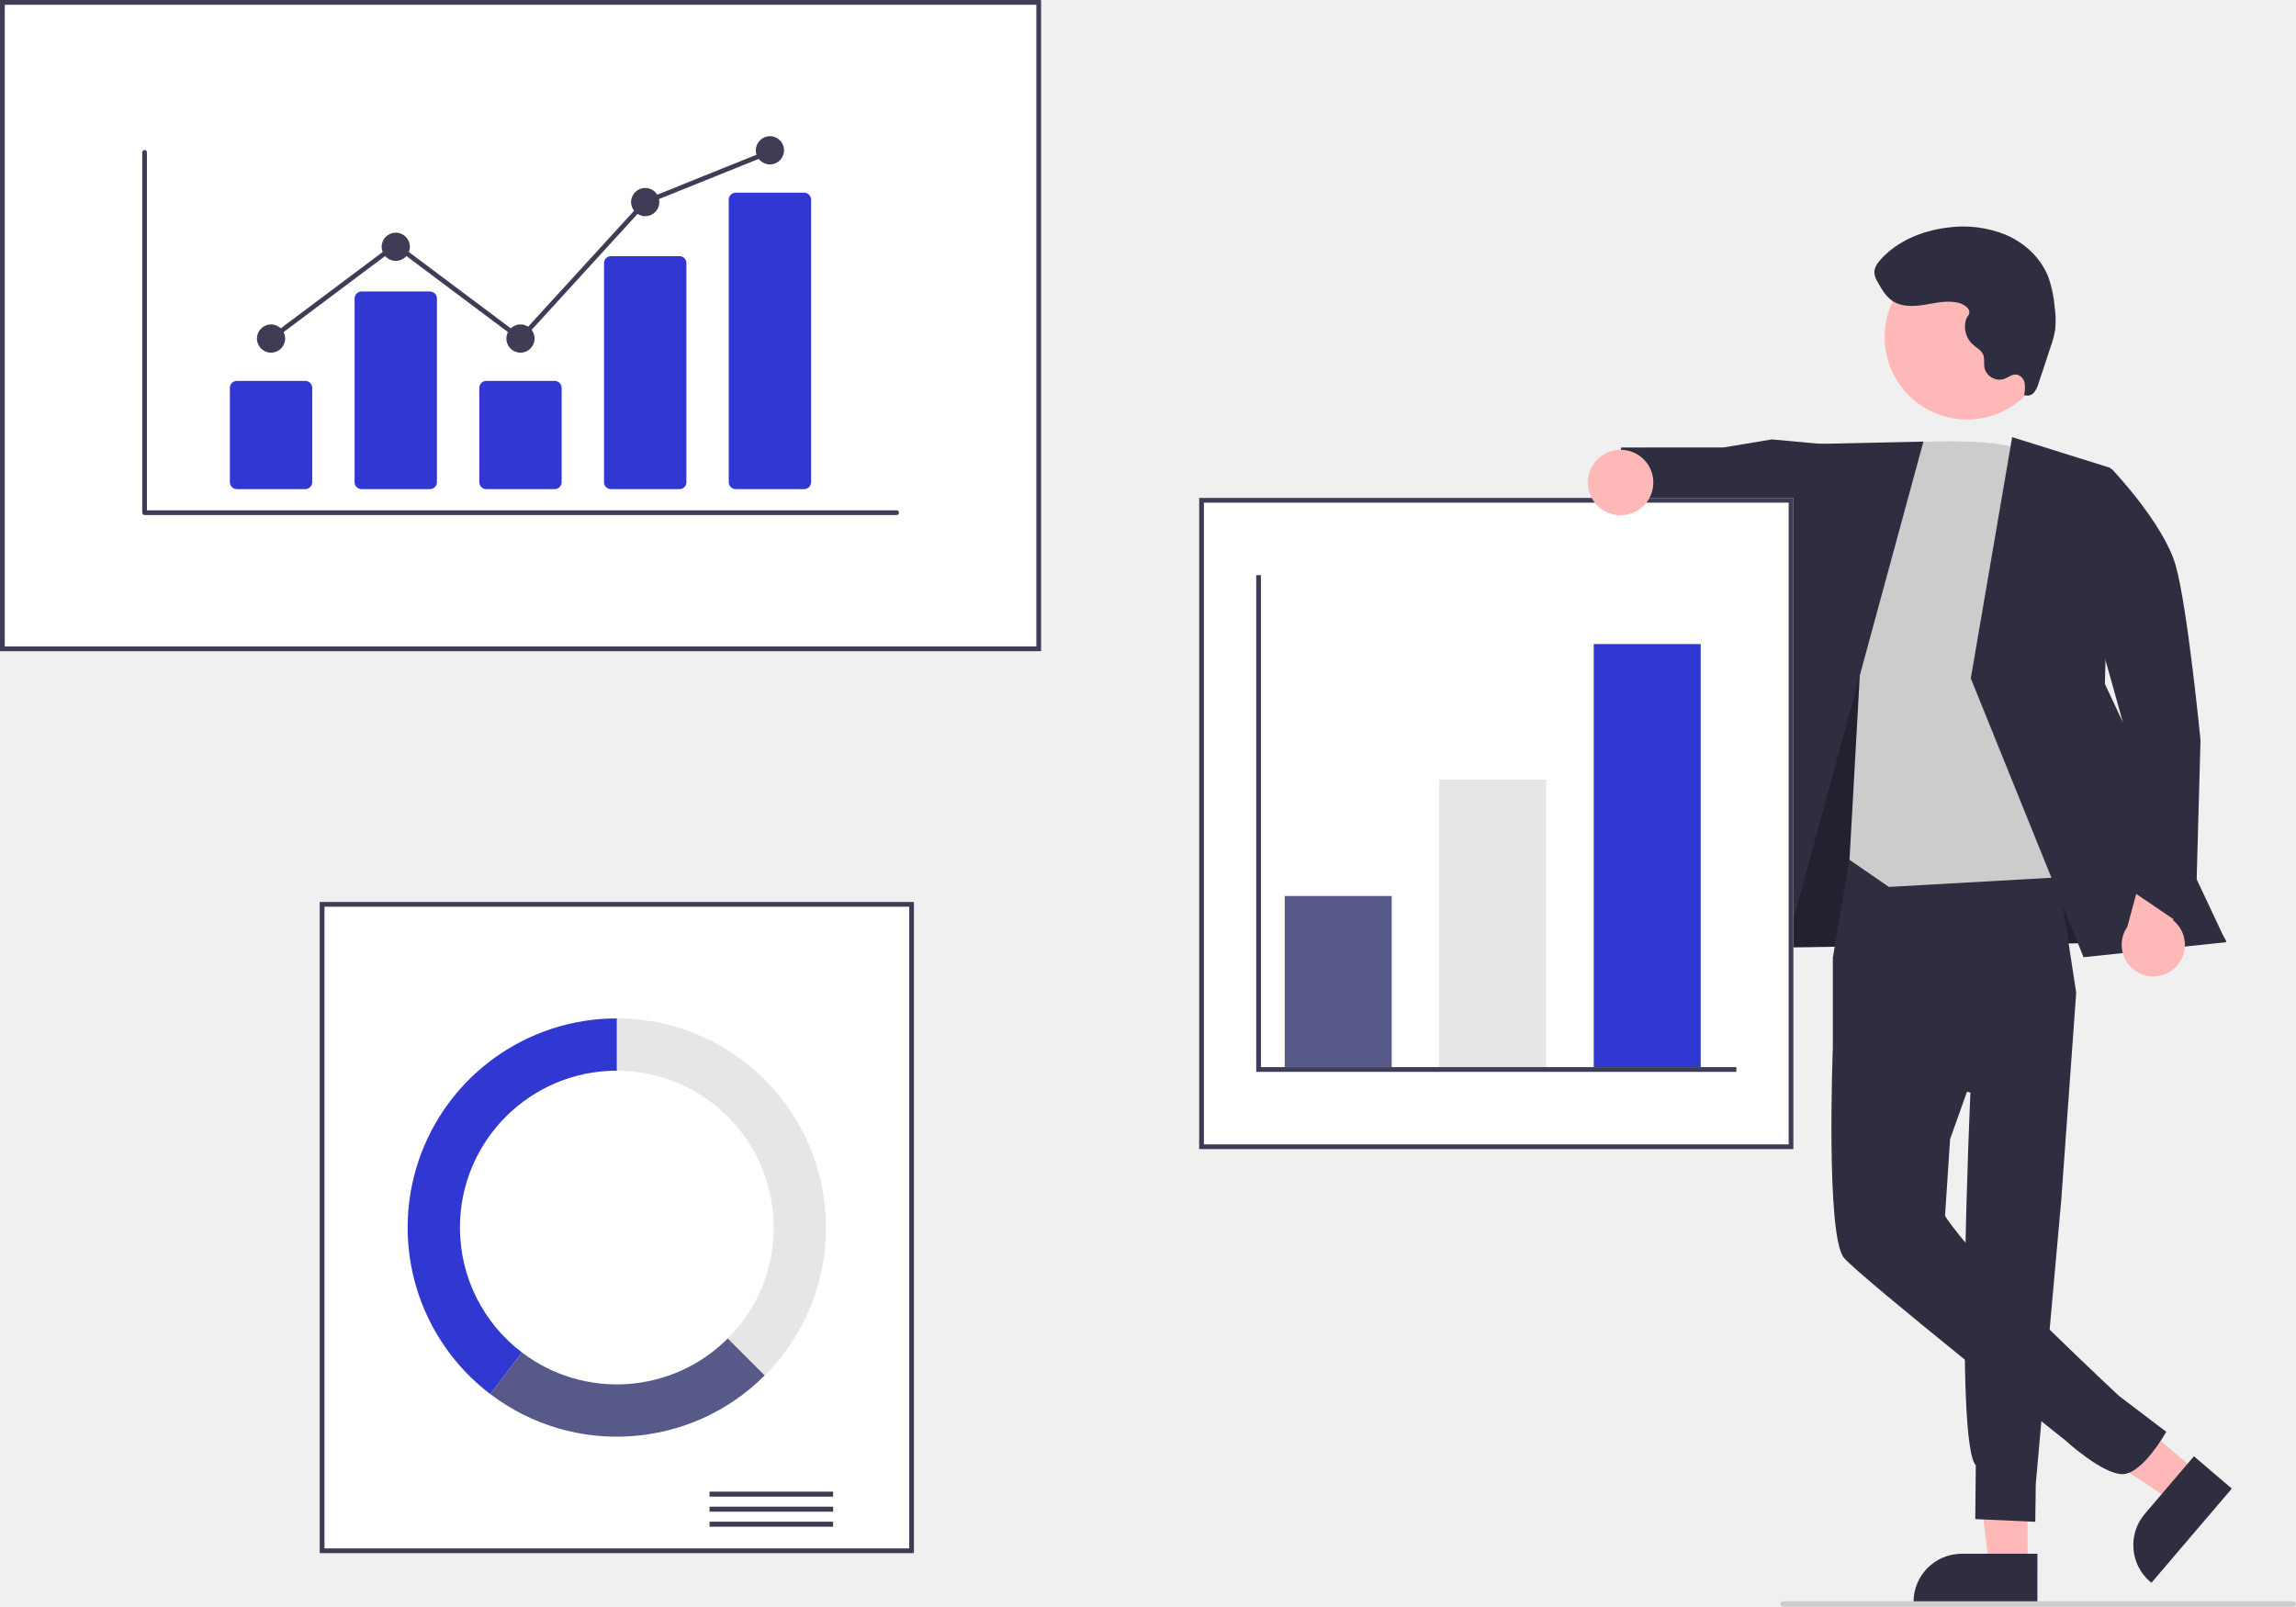
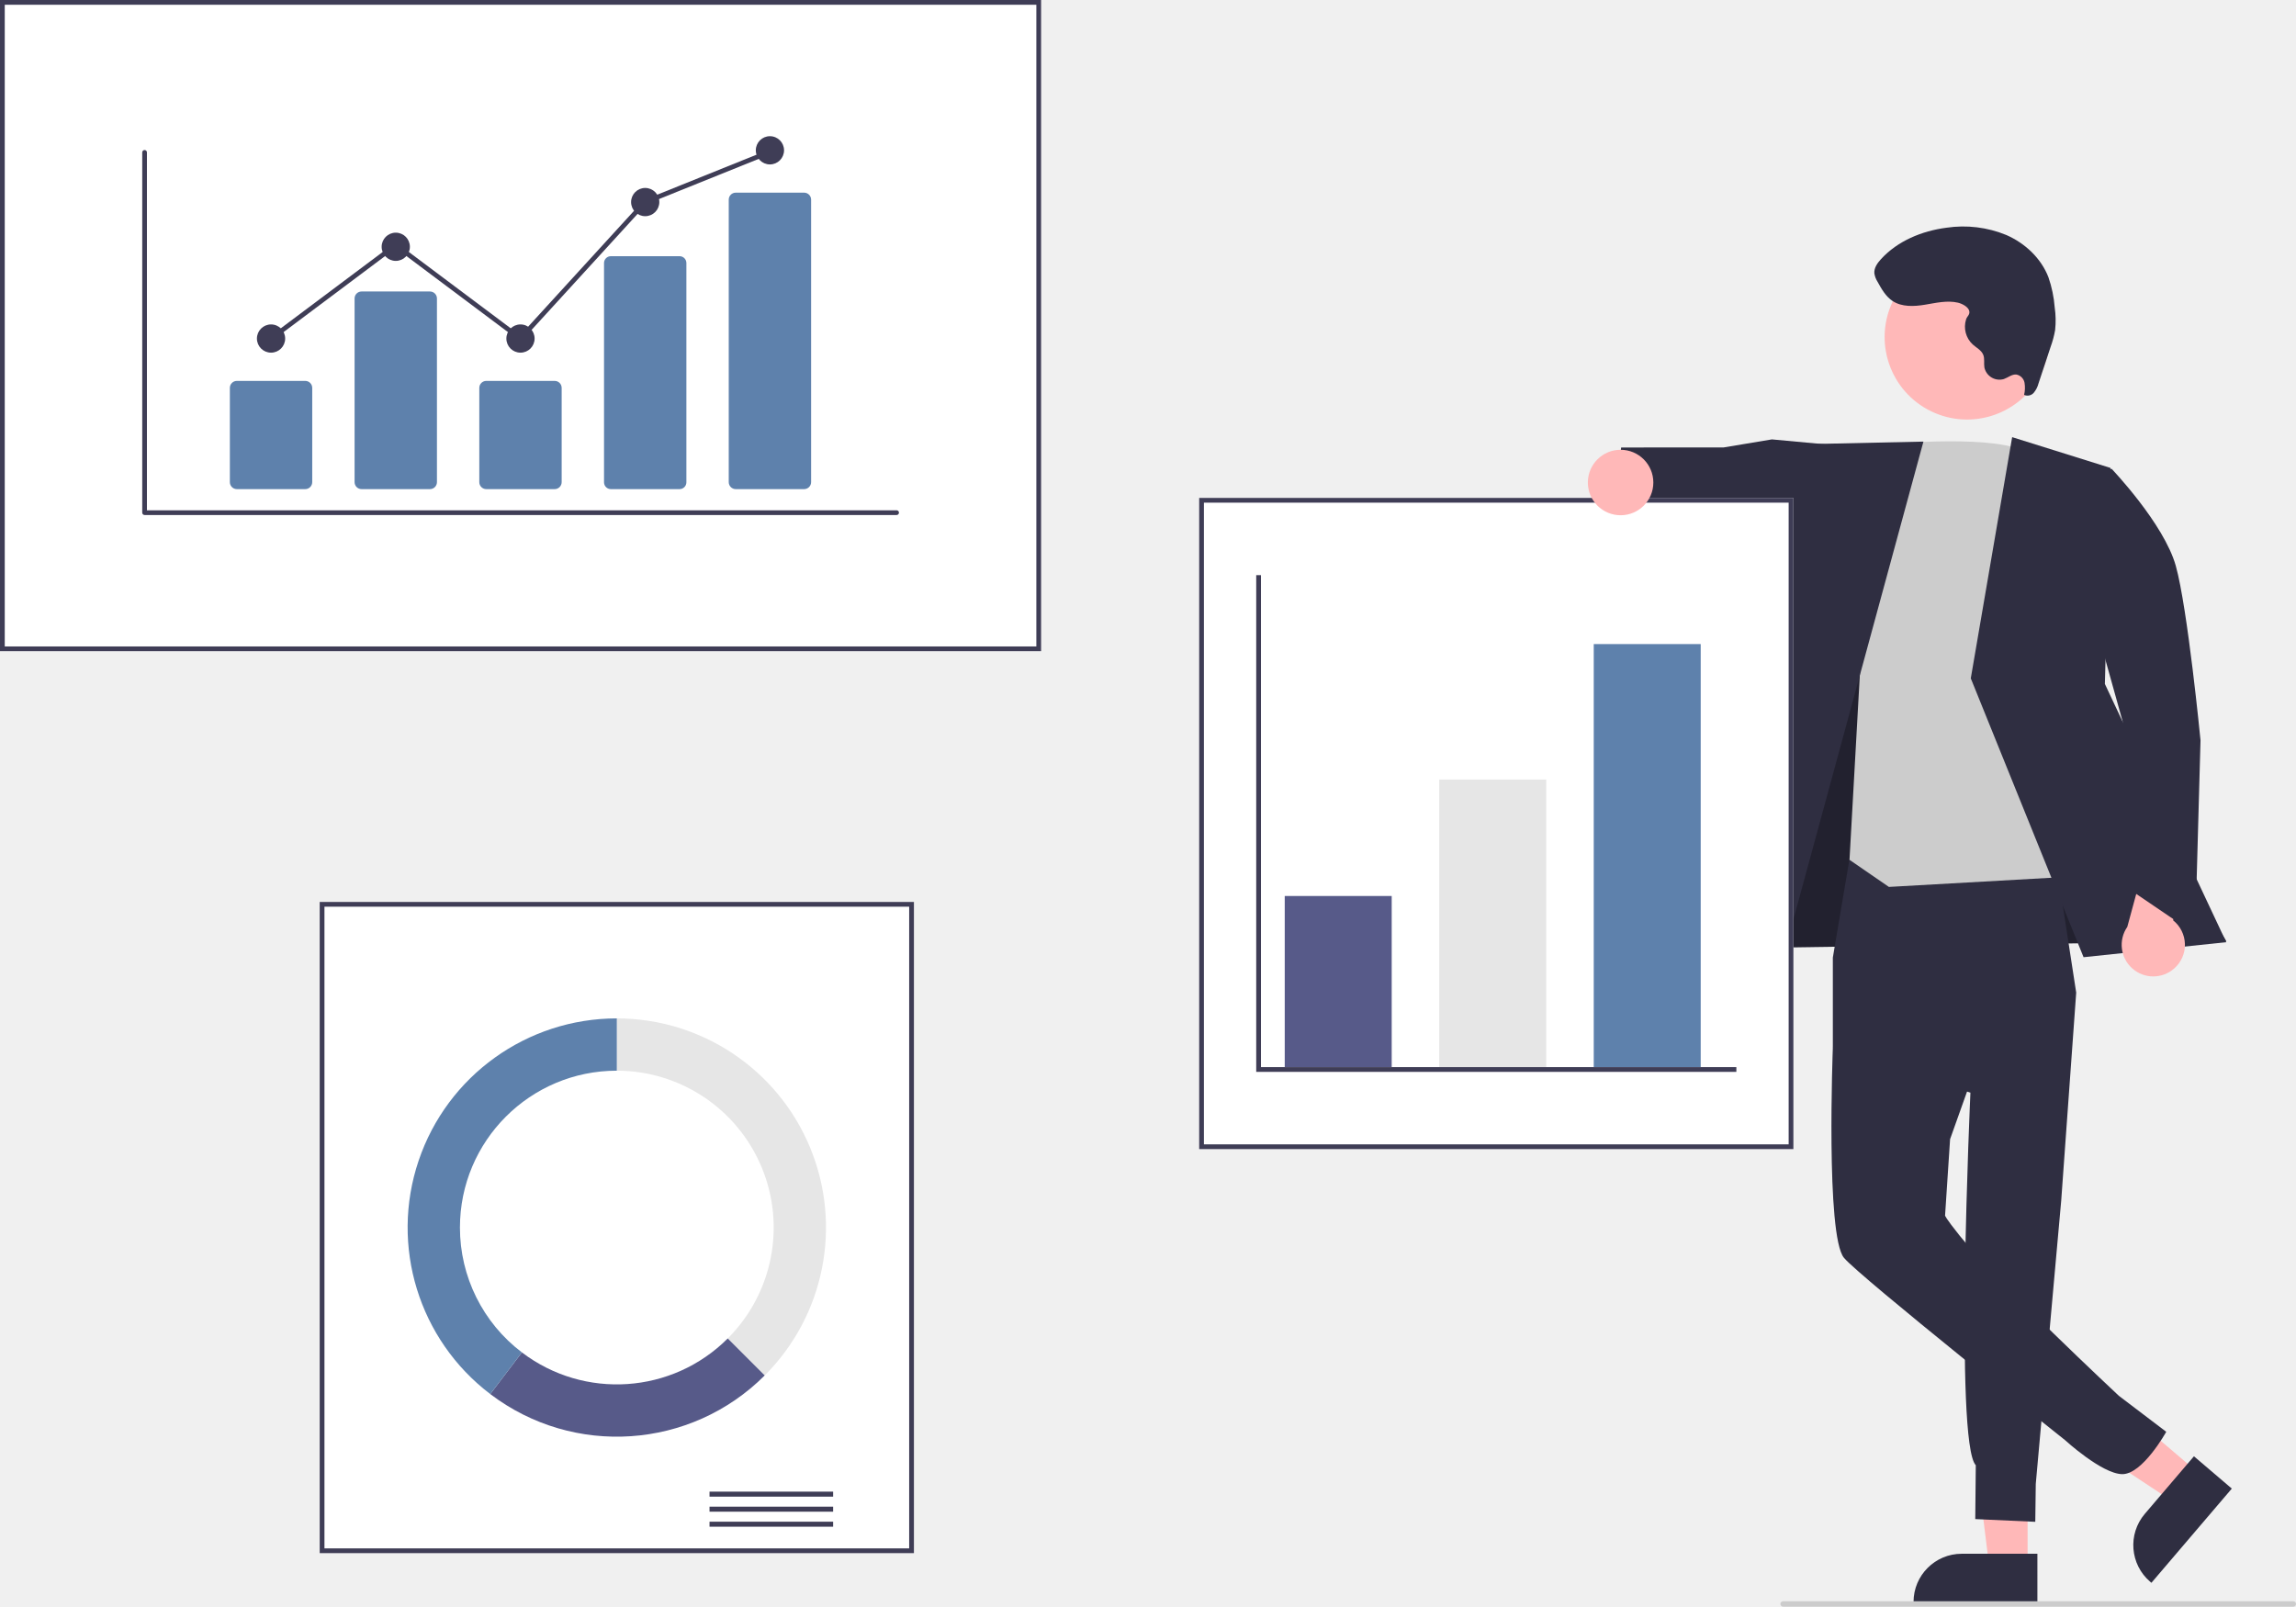
- <svg xmlns="http://www.w3.org/2000/svg" id="b2c7d13c-cf19-4853-8e1a-27f628056126" data-name="Layer 1" width="841.59" height="589" viewBox="0 0 841.59 589">
+ <svg xmlns="http://www.w3.org/2000/svg" data-name="Layer 1" width="841.59" height="589" viewBox="0 0 841.59 589">
  <polygon points="743.208 574.193 729.128 574.192 722.43 519.885 743.21 519.886 743.208 574.193" fill="#ffb8b8" />
  <path d="M926.003,743.341l-45.399-.002V742.765A17.671,17.671,0,0,1,898.275,725.095h.001l27.728.001Z" transform="translate(-179.2049 -155.5)" fill="#2f2e41" />
  <polygon points="805.349 539.578 796.21 550.289 750.55 520.133 764.039 504.326 805.349 539.578" fill="#ffb8b8" />
  <path d="M997.267,701.206l-29.469,34.534-.437-.373a17.671,17.671,0,0,1-1.972-24.912l.001-.001,17.999-21.092Z" transform="translate(-179.2049 -155.5)" fill="#2f2e41" />
  <polygon points="643.236 307.117 638.853 347.537 816.024 345.01 738.759 219.114 675.673 216.848 643.236 307.117" fill="#2f2e41" />
  <polygon points="643.236 307.117 638.853 347.537 816.024 345.01 738.759 219.114 675.673 216.848 643.236 307.117" opacity="0.28" />
  <path d="M857.28,469.556l-6.255,36.984v33.058L901.455,556.06s-5.904,128.404,1.967,136.583l-.193,19.742,22,1,.179-13.894L934.735,595.635l5.493-76.25-8.907-57.811Z" transform="translate(-179.2049 -155.5)" fill="#2f2e41" />
  <path d="M896.35,501.392l-45.325,38.206s-2.653,68.932,4.084,77.016c5.786,6.943,81.038,66.832,81.038,66.832s13.374,12.268,20.869,12.464,16.213-15.525,16.213-15.525l-17.358-13.188S910.901,625.22,897.549,608.53c-5.389-6.737-5.389-7.41-5.389-7.41l1.841-28.014,18.525-51.991Z" transform="translate(-179.2049 -155.5)" fill="#2f2e41" />
  <polygon points="669.024 162.885 649.482 161.079 631.756 164.033 594.222 164.045 591.024 191.249 625.277 198.914 633.624 194.823 668.419 208.08 669.024 162.885" fill="#2f2e41" />
  <path d="M871.569,318.3s41.474-3.886,50.905,3.524,29.641,154.266,29.641,154.266l-80.545,4.546-14.44-9.935,4.099-73.317Z" transform="translate(-179.2049 -155.5)" fill="#ccc" />
  <polygon points="705.024 161.885 659.275 162.889 616.622 355.62 650.305 363.031 705.024 161.885" fill="#2f2e41" />
  <polygon points="737.546 160.256 773.583 171.535 771.536 250.722 816.024 345.396 763.725 350.905 722.386 248.675 737.546 160.256" fill="#2f2e41" />
  <path d="M976.176,510.513a11.513,11.513,0,0,0-.436-17.649l7.25-25.291-14.295-8.154-9.737,35.86a11.576,11.576,0,0,0,17.218,15.234Z" transform="translate(-179.2049 -155.5)" fill="#ffb8b8" />
  <path d="M931.905,329.234l21.323-1.85s19.143,20.022,23.498,35.524,9.071,64.005,9.071,64.005l-1.967,70.955L958.905,480.943l-1.672-61.031Z" transform="translate(-179.2049 -155.5)" fill="#2f2e41" />
  <circle cx="900.239" cy="279.072" r="30.227" transform="translate(44.35273 779.6309) rotate(-61.33681)" fill="#ffb8b8" />
  <path d="M896.869,266.453c-3.966-.916-8.083.099-12.099.757s-8.443.875-11.841-1.366c-2.509-1.655-4.052-4.393-5.501-7.027a8.088,8.088,0,0,1-1.183-3.101c-.171-1.948,1.069-3.725,2.384-5.172,6.112-6.718,15.044-10.396,24.051-11.564a41.554,41.554,0,0,1,21.961,2.682c6.837,2.999,12.715,8.491,15.403,15.456a43.895,43.895,0,0,1,2.301,11.038,32.97,32.97,0,0,1,.155,8.359,35.832,35.832,0,0,1-1.62,6.056l-4.453,13.446a8.859,8.859,0,0,1-1.751,3.466,3.029,3.029,0,0,1-3.547.777,11.04,11.04,0,0,0,.16-4.461,3.764,3.764,0,0,0-2.97-2.995c-1.641-.174-3.043,1.098-4.6,1.646a5.66,5.66,0,0,1-7.035-3.818q-.064-.215-.111-.436c-.246-1.537.167-3.183-.416-4.626-.683-1.691-2.493-2.578-3.853-3.793a8.869,8.869,0,0,1-2.433-9.217c.364-1.119,1.392-1.628,1.187-2.913C900.787,267.963,898.301,266.784,896.869,266.453Z" transform="translate(-179.2049 -155.5)" fill="#2f2e41" />
  <path d="M560.817,394.225H179.205V155.5H560.817Z" transform="translate(-179.2049 -155.5)" fill="#fff" />
  <path d="M560.817,394.225H179.205V155.5H560.817ZM180.947,392.483H559.074V157.243H180.947Z" transform="translate(-179.2049 -155.5)" fill="#3f3d56" />
  <path d="M514.204,724.869H296.389V486.143H514.204Z" transform="translate(-179.2049 -155.5)" fill="#fff" />
  <path d="M514.204,724.869H296.389V486.143H514.204Zm-216.072-1.743H512.462V487.886H298.132Z" transform="translate(-179.2049 -155.5)" fill="#3f3d56" />
  <rect x="260.071" y="546.822" width="45.306" height="1.837" fill="#3f3d56" />
  <rect x="260.071" y="552.332" width="45.306" height="1.837" fill="#3f3d56" />
  <rect x="260.071" y="557.842" width="45.306" height="1.837" fill="#3f3d56" />
  <path d="M405.297,528.835v19.168a57.503,57.503,0,0,1,40.661,98.164l13.554,13.554A76.671,76.671,0,0,0,405.297,528.835Z" transform="translate(-179.2049 -155.5)" fill="#e6e6e6" />
  <path d="M459.511,659.72l-13.554-13.554a57.489,57.489,0,0,1-75.451,5.116l-11.601,15.265A76.669,76.669,0,0,0,459.511,659.72Z" transform="translate(-179.2049 -155.5)" fill="#575a89" />
-   <path d="M347.794,605.506a57.503,57.503,0,0,1,57.503-57.503V528.835a76.67,76.67,0,0,0-46.392,137.713l11.602-15.265A57.403,57.403,0,0,1,347.794,605.506Z" transform="translate(-179.2049 -155.5)" fill="#3138d1" />
+   <path d="M347.794,605.506a57.503,57.503,0,0,1,57.503-57.503V528.835a76.67,76.67,0,0,0-46.392,137.713l11.602-15.265A57.403,57.403,0,0,1,347.794,605.506Z" transform="translate(-179.2049 -155.5)" fill="#5e81ac" />
  <path d="M836.57,576.755H618.755V338.029H836.57Z" transform="translate(-179.2049 -155.5)" fill="#fff" />
  <path d="M836.57,576.755H618.755V338.029H836.57ZM620.498,575.012H834.828V339.771H620.498Z" transform="translate(-179.2049 -155.5)" fill="#3f3d56" />
  <rect x="470.916" y="328.465" width="39.207" height="62.731" fill="#575a89" />
  <rect x="527.548" y="285.773" width="39.207" height="105.422" fill="#e6e6e6" />
-   <rect x="584.18" y="236.112" width="39.207" height="155.084" fill="#3138d1" />
+   <rect x="584.18" y="236.112" width="39.207" height="155.084" fill="#5e81ac" />
  <polygon points="636.455 392.939 460.461 392.939 460.461 210.845 462.203 210.845 462.203 391.196 636.455 391.196 636.455 392.939" fill="#3f3d56" />
  <circle cx="594.024" cy="176.885" r="12" fill="#ffb8b8" />
  <path d="M1019.795,744.5h-187a1,1,0,0,1,0-2h187a1,1,0,0,1,0,2Z" transform="translate(-179.2049 -155.5)" fill="#ccc" />
  <path d="M507.82,344.299H232.202a.863.863,0,0,1-.863-.863V211.332a.863.863,0,0,1,1.725,0V342.573H507.82a.863.863,0,1,1,0,1.725Z" transform="translate(-179.2049 -155.5)" fill="#3f3d56" />
-   <path d="M291.089,334.81H266.021a2.563,2.563,0,0,1-2.561-2.56V297.693a2.563,2.563,0,0,1,2.561-2.56h25.069a2.563,2.563,0,0,1,2.561,2.56v34.557A2.563,2.563,0,0,1,291.089,334.81Z" transform="translate(-179.2049 -155.5)" fill="#3138d1" />
-   <path d="M336.805,334.81H311.736a2.563,2.563,0,0,1-2.561-2.56V264.916a2.563,2.563,0,0,1,2.561-2.56H336.805a2.563,2.563,0,0,1,2.561,2.56v67.334A2.563,2.563,0,0,1,336.805,334.81Z" transform="translate(-179.2049 -155.5)" fill="#3138d1" />
-   <path d="M382.521,334.81H357.452a2.563,2.563,0,0,1-2.561-2.56V297.693a2.563,2.563,0,0,1,2.561-2.56h25.069a2.563,2.563,0,0,1,2.561,2.56v34.557A2.563,2.563,0,0,1,382.521,334.81Z" transform="translate(-179.2049 -155.5)" fill="#3138d1" />
-   <path d="M428.236,334.81H403.168a2.507,2.507,0,0,1-2.561-2.444V251.861a2.507,2.507,0,0,1,2.561-2.444h25.069a2.507,2.507,0,0,1,2.561,2.444v80.505A2.507,2.507,0,0,1,428.236,334.81Z" transform="translate(-179.2049 -155.5)" fill="#3138d1" />
-   <path d="M473.952,334.81H448.883a2.563,2.563,0,0,1-2.561-2.56V228.688a2.563,2.563,0,0,1,2.561-2.56h25.069a2.563,2.563,0,0,1,2.561,2.56V332.25A2.563,2.563,0,0,1,473.952,334.81Z" transform="translate(-179.2049 -155.5)" fill="#3138d1" />
+   <path d="M291.089,334.81H266.021a2.563,2.563,0,0,1-2.561-2.56V297.693a2.563,2.563,0,0,1,2.561-2.56h25.069a2.563,2.563,0,0,1,2.561,2.56v34.557A2.563,2.563,0,0,1,291.089,334.81Z" transform="translate(-179.2049 -155.5)" fill="#5e81ac" />
+   <path d="M336.805,334.81H311.736a2.563,2.563,0,0,1-2.561-2.56V264.916a2.563,2.563,0,0,1,2.561-2.56H336.805a2.563,2.563,0,0,1,2.561,2.56v67.334A2.563,2.563,0,0,1,336.805,334.81Z" transform="translate(-179.2049 -155.5)" fill="#5e81ac" />
+   <path d="M382.521,334.81H357.452a2.563,2.563,0,0,1-2.561-2.56V297.693a2.563,2.563,0,0,1,2.561-2.56h25.069a2.563,2.563,0,0,1,2.561,2.56v34.557A2.563,2.563,0,0,1,382.521,334.81Z" transform="translate(-179.2049 -155.5)" fill="#5e81ac" />
+   <path d="M428.236,334.81H403.168a2.507,2.507,0,0,1-2.561-2.444V251.861a2.507,2.507,0,0,1,2.561-2.444h25.069a2.507,2.507,0,0,1,2.561,2.444v80.505A2.507,2.507,0,0,1,428.236,334.81Z" transform="translate(-179.2049 -155.5)" fill="#5e81ac" />
+   <path d="M473.952,334.81H448.883a2.563,2.563,0,0,1-2.561-2.56V228.688a2.563,2.563,0,0,1,2.561-2.56h25.069a2.563,2.563,0,0,1,2.561,2.56V332.25A2.563,2.563,0,0,1,473.952,334.81Z" transform="translate(-179.2049 -155.5)" fill="#5e81ac" />
  <circle cx="99.35" cy="124.107" r="5.175" fill="#3f3d56" />
  <circle cx="145.066" cy="90.467" r="5.175" fill="#3f3d56" />
  <circle cx="190.781" cy="124.107" r="5.175" fill="#3f3d56" />
  <circle cx="236.497" cy="74.078" r="5.175" fill="#3f3d56" />
  <circle cx="282.213" cy="55.102" r="5.175" fill="#3f3d56" />
  <polygon points="190.89 125.266 145.066 90.943 99.867 124.797 98.833 123.416 145.066 88.787 190.672 122.947 235.993 73.352 236.175 73.278 281.89 54.858 282.535 56.459 237.001 74.805 190.89 125.266" fill="#3f3d56" />
</svg>
